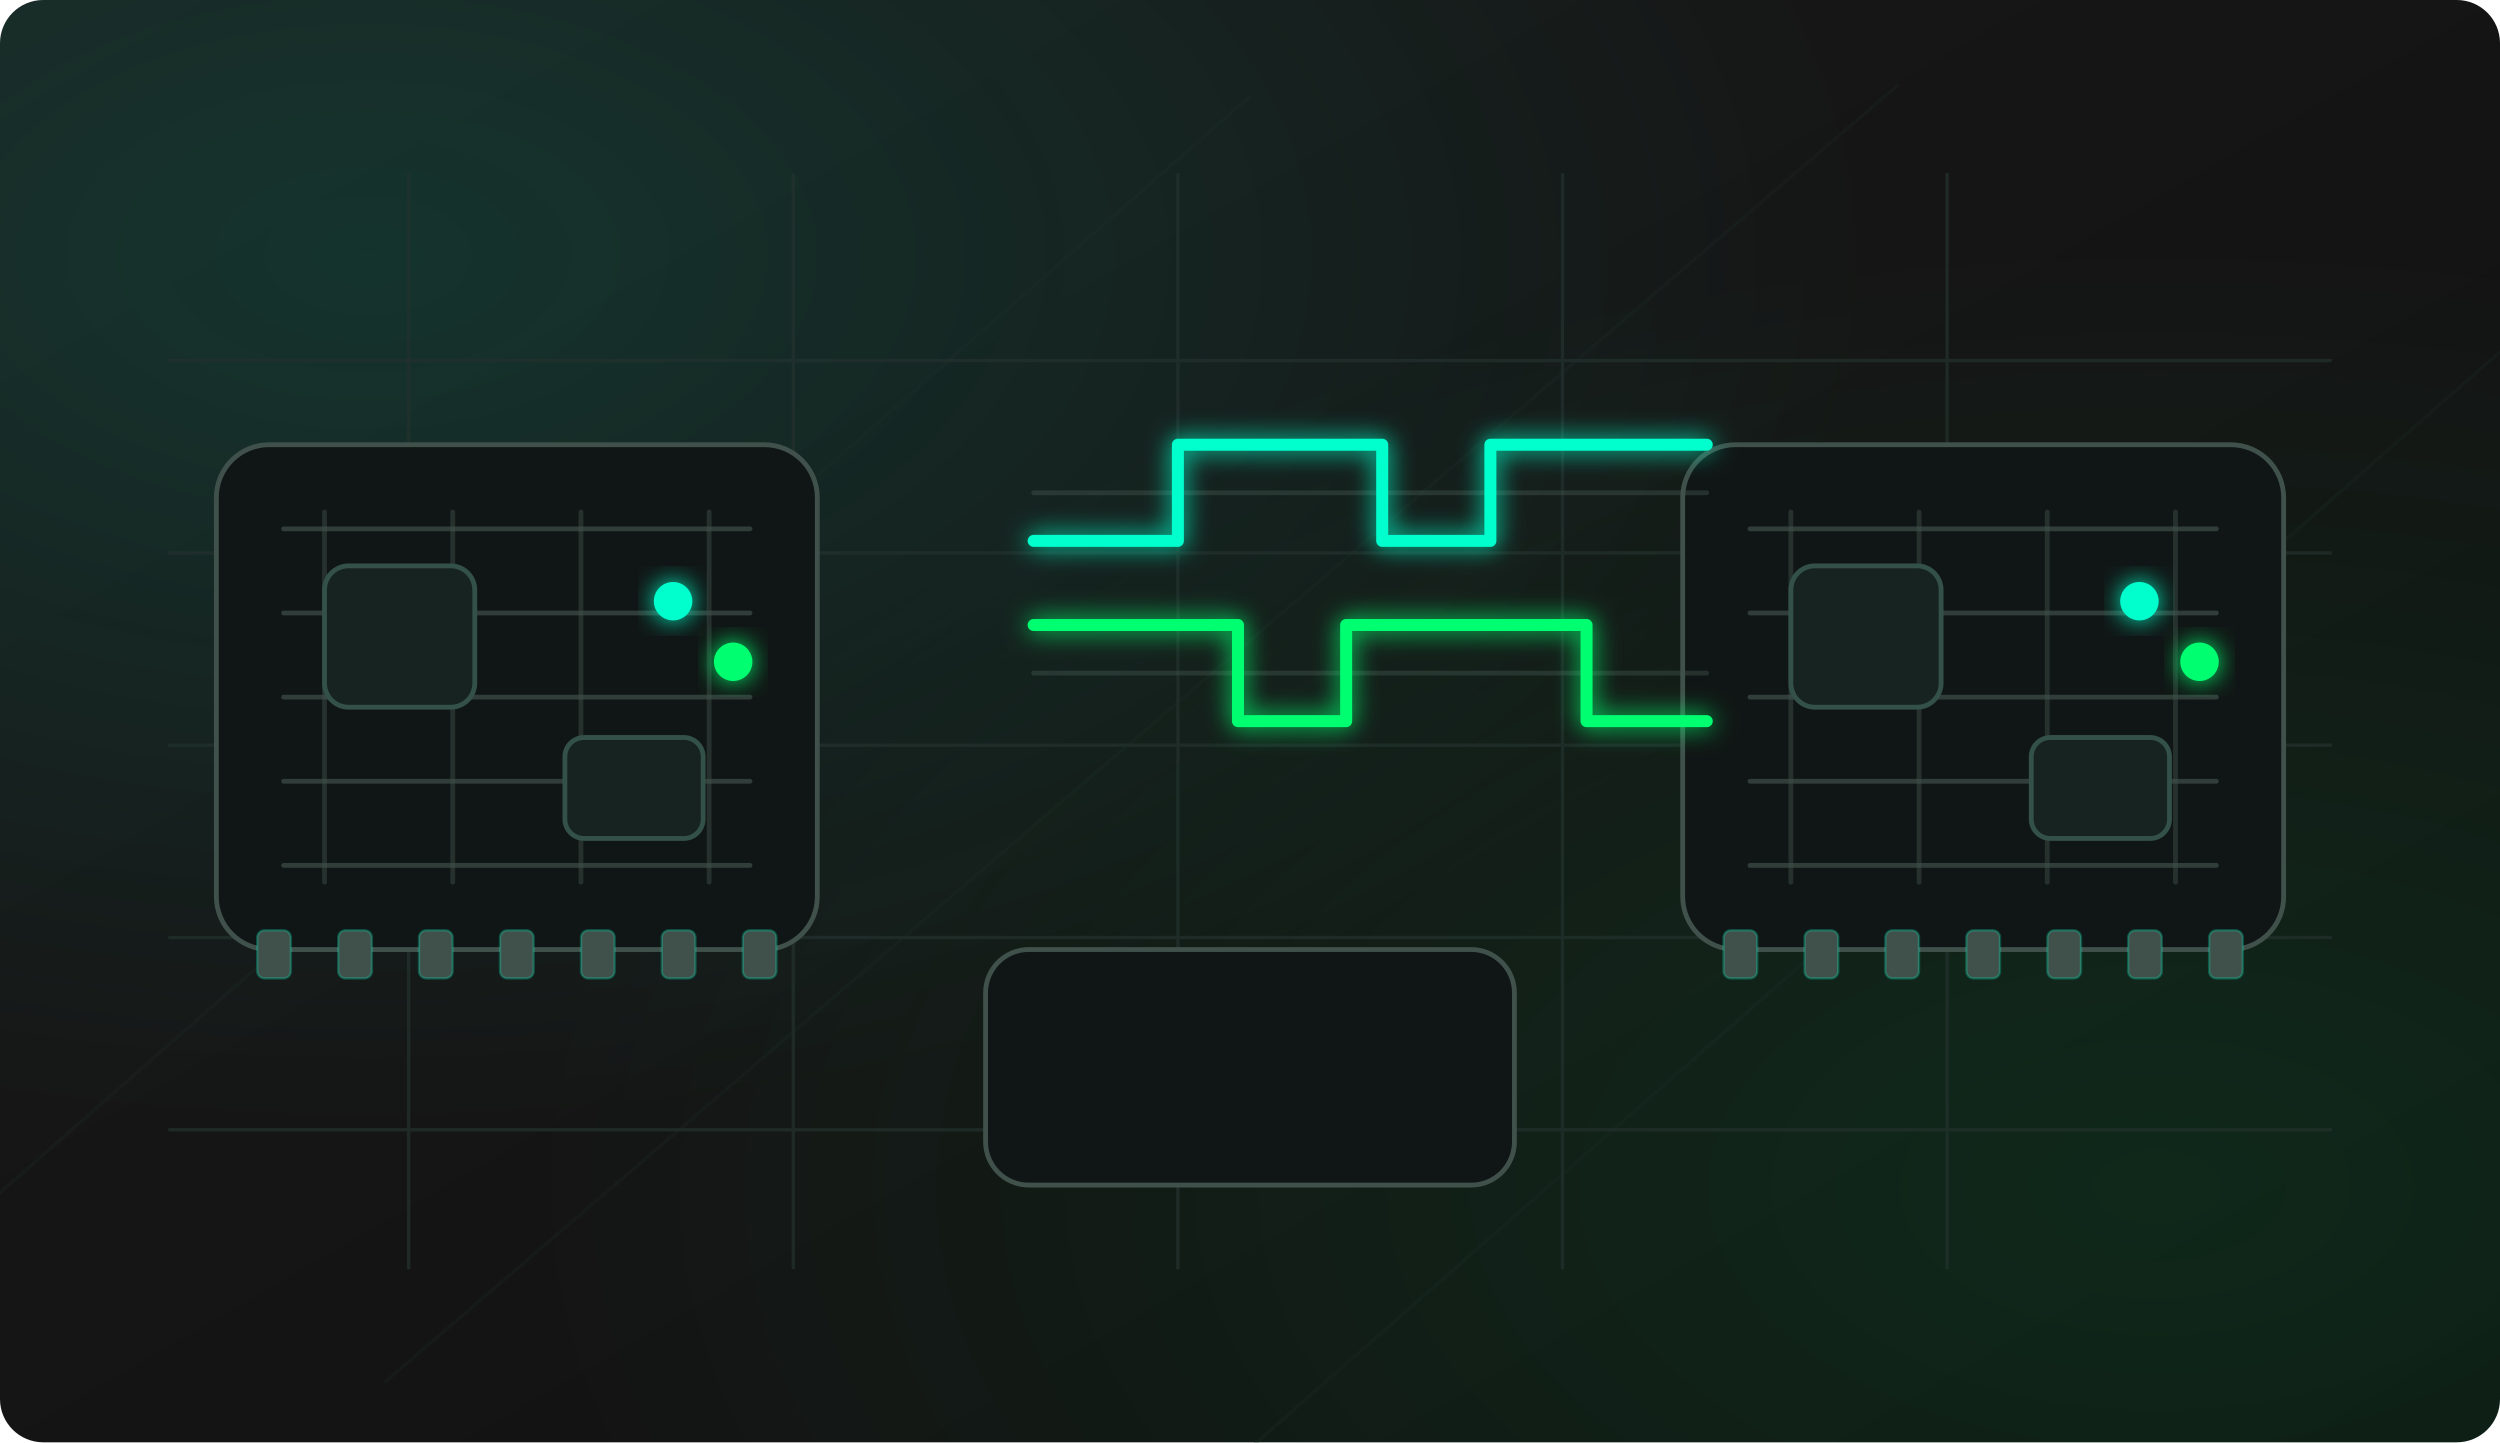
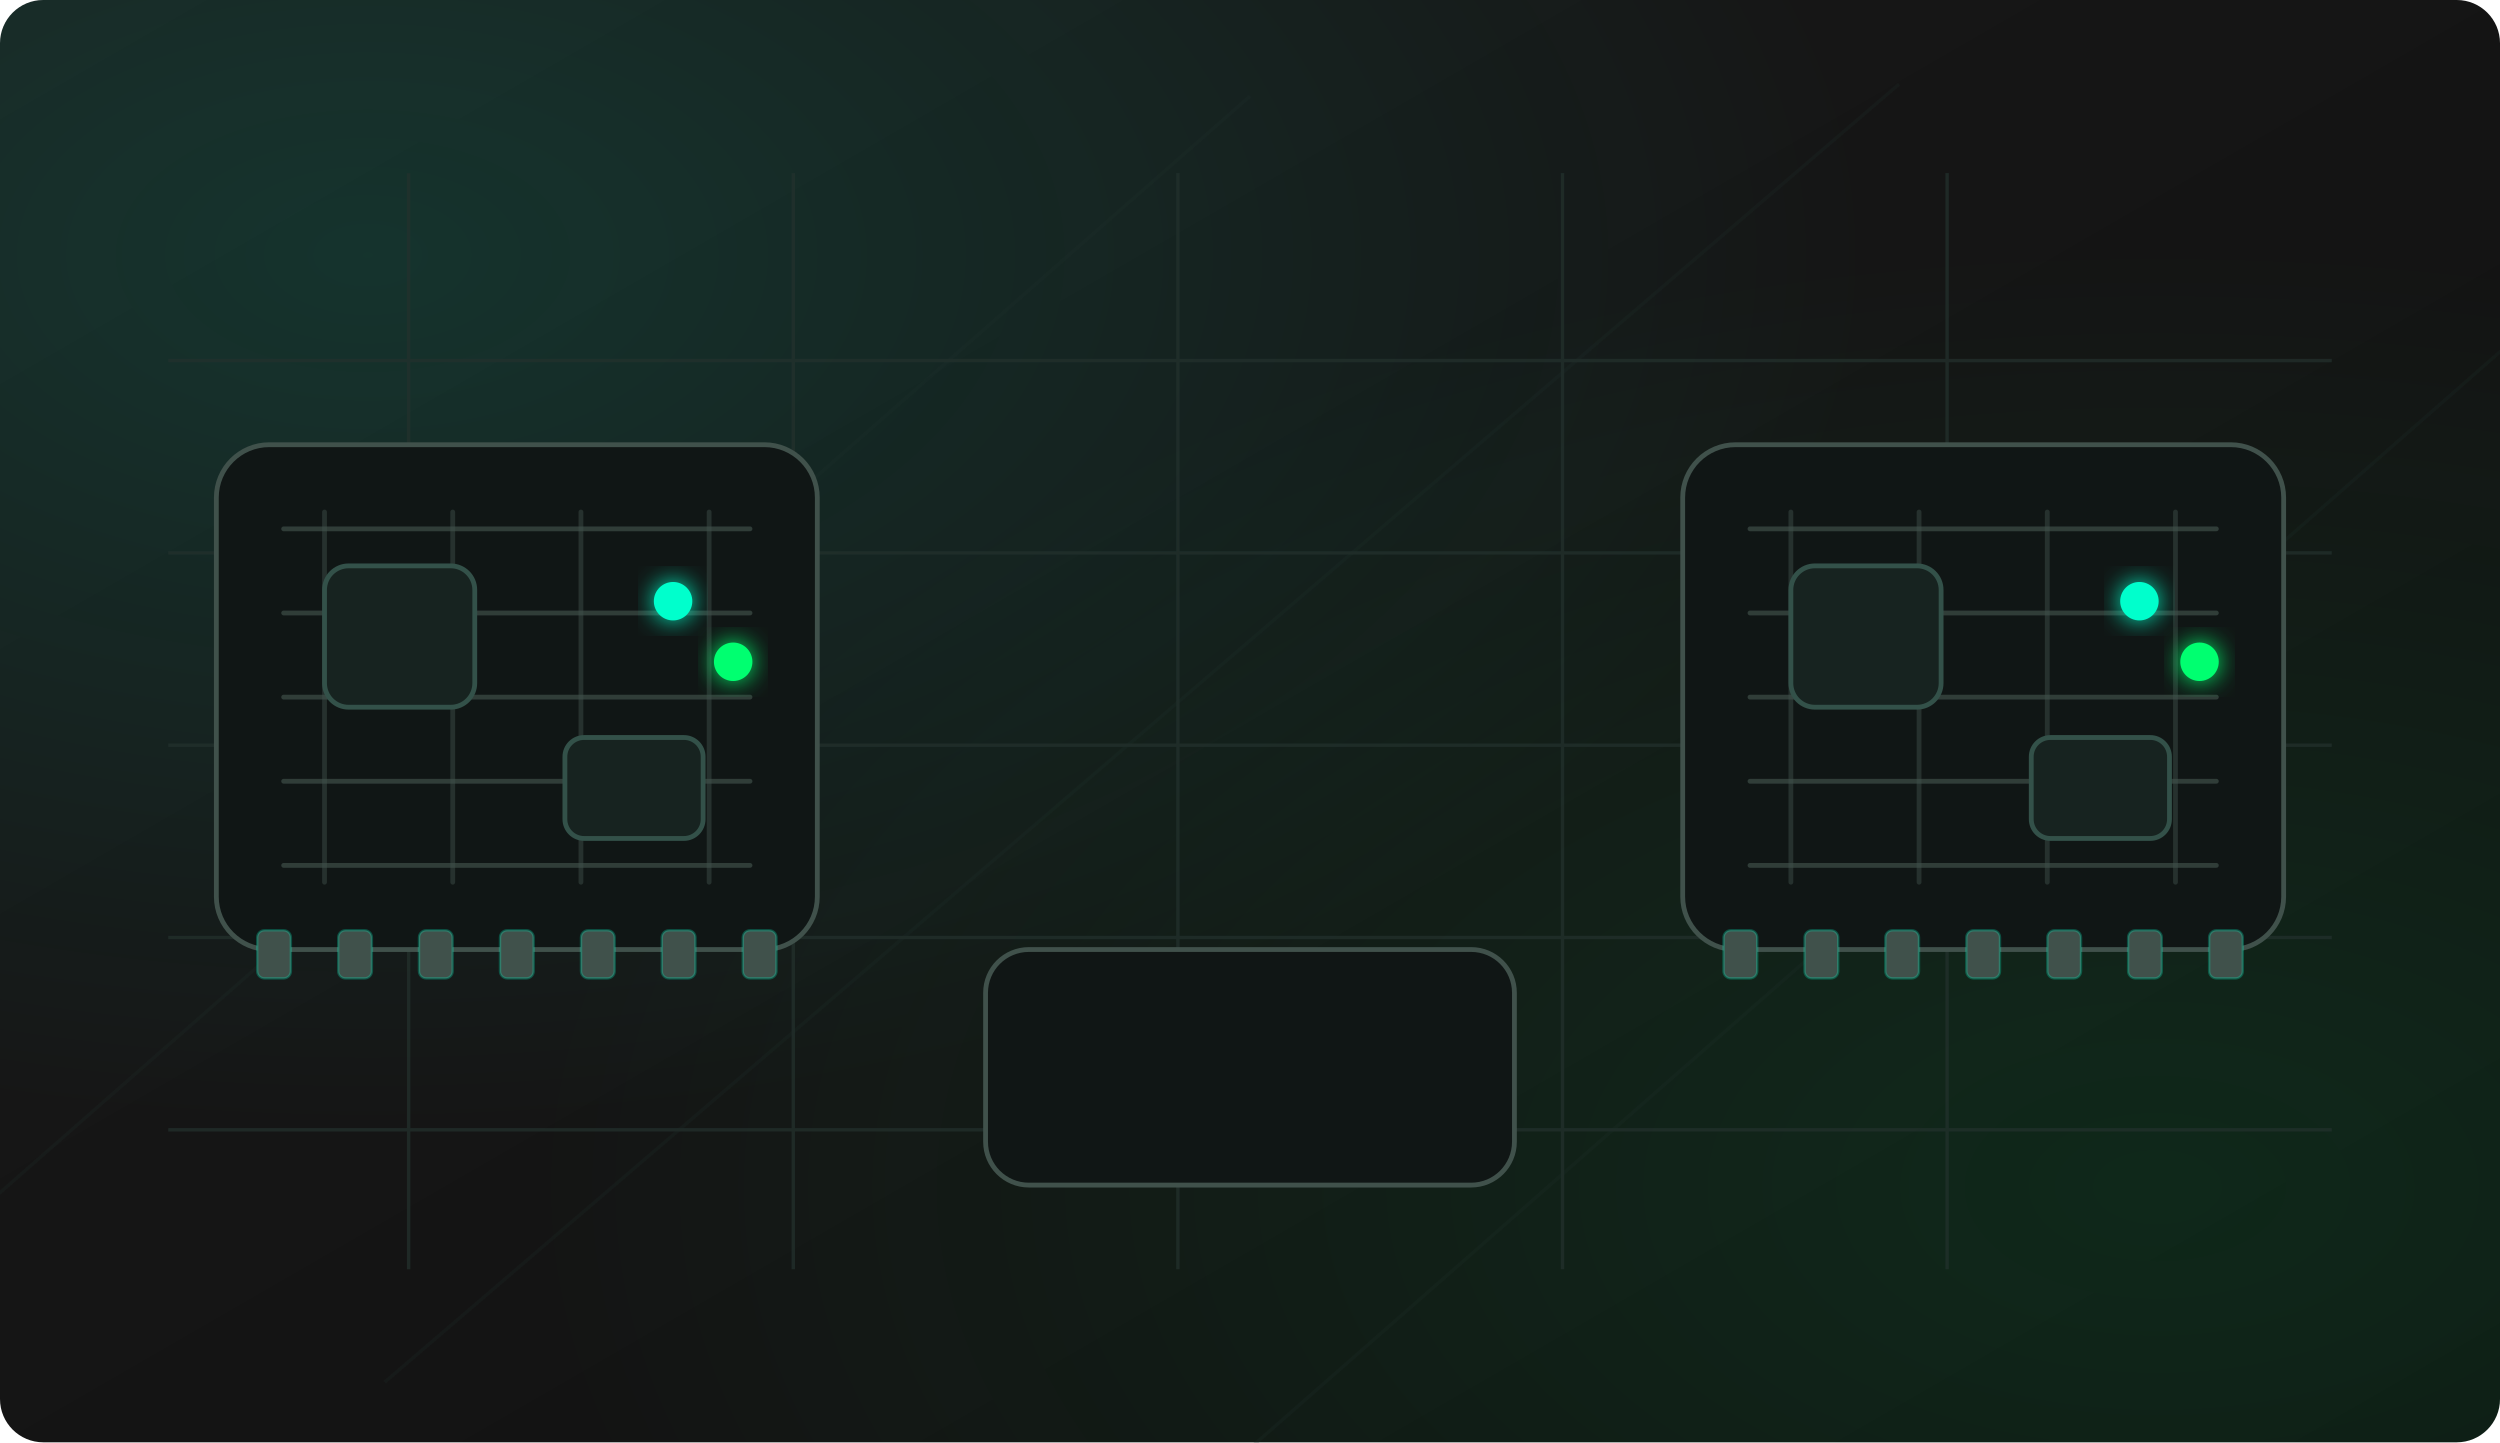
<svg xmlns="http://www.w3.org/2000/svg" viewBox="0 0 1040 600" role="img" aria-labelledby="title desc">
  <defs>
    <linearGradient id="bg" x1="0" x2="1" y1="0" y2="1">
      <stop offset="0" stop-color="#1a1a1a" />
      <stop offset="1" stop-color="#0f0f0f" />
    </linearGradient>
    <radialGradient id="cyanGlow" cx="15%" cy="18%" r="60%">
      <stop offset="0" stop-color="#00ffcc" stop-opacity=".12" />
      <stop offset="1" stop-color="#00ffcc" stop-opacity="0" />
    </radialGradient>
    <radialGradient id="greenGlow" cx="86%" cy="82%" r="65%">
      <stop offset="0" stop-color="#00ff70" stop-opacity=".10" />
      <stop offset="1" stop-color="#00ff70" stop-opacity="0" />
    </radialGradient>
    <filter id="glow" x="-40%" y="-40%" width="180%" height="180%">
      <feGaussianBlur stdDeviation="5" result="blur" />
      <feMerge>
        <feMergeNode in="blur" />
        <feMergeNode in="SourceGraphic" />
      </feMerge>
    </filter>
  </defs>
  <rect width="1040" height="600" rx="18" fill="url(#bg)" />
  <rect width="1040" height="600" rx="18" fill="url(#cyanGlow)" />
  <rect width="1040" height="600" rx="18" fill="url(#greenGlow)" />
  <g stroke="#22312d" stroke-width="1.4" opacity=".72">
    <path d="M70 470h900M70 390h900M70 310h900M70 230h900M70 150h900" />
    <path d="M170 72v456M330 72v456M490 72v456M650 72v456M810 72v456" />
    <path d="M-50 540L520 40M160 575L790 35M500 620L1070 120" opacity=".28" />
  </g>
  <rect x="90" y="185" width="250" height="210" rx="22" fill="#101615" stroke="#40514b" stroke-width="2" opacity="1" />
  <path d="M118 220.0 L312 220.0" fill="none" stroke="#40514b" stroke-width="2" stroke-linecap="round" stroke-linejoin="round" opacity="0.65" />
  <path d="M118 255.0 L312 255.0" fill="none" stroke="#40514b" stroke-width="2" stroke-linecap="round" stroke-linejoin="round" opacity="0.65" />
  <path d="M118 290.0 L312 290.0" fill="none" stroke="#40514b" stroke-width="2" stroke-linecap="round" stroke-linejoin="round" opacity="0.65" />
  <path d="M118 325.0 L312 325.0" fill="none" stroke="#40514b" stroke-width="2" stroke-linecap="round" stroke-linejoin="round" opacity="0.65" />
  <path d="M118 360.0 L312 360.0" fill="none" stroke="#40514b" stroke-width="2" stroke-linecap="round" stroke-linejoin="round" opacity="0.65" />
  <path d="M135.0 213 L135.0 367" fill="none" stroke="#40514b" stroke-width="2" stroke-linecap="round" stroke-linejoin="round" opacity="0.45" />
  <path d="M188.333 213 L188.333 367" fill="none" stroke="#40514b" stroke-width="2" stroke-linecap="round" stroke-linejoin="round" opacity="0.45" />
  <path d="M241.667 213 L241.667 367" fill="none" stroke="#40514b" stroke-width="2" stroke-linecap="round" stroke-linejoin="round" opacity="0.45" />
  <path d="M295.0 213 L295.0 367" fill="none" stroke="#40514b" stroke-width="2" stroke-linecap="round" stroke-linejoin="round" opacity="0.45" />
  <rect x="135.0" y="235.4" width="62.5" height="58.8" rx="10" fill="#172320" stroke="#335149" stroke-width="2" opacity="1" />
  <rect x="235.0" y="306.8" width="57.5" height="42.0" rx="8" fill="#172320" stroke="#335149" stroke-width="2" opacity="1" />
  <circle cx="280.0" cy="250.1" r="8" fill="#00ffcc" opacity="1" filter="url(#glow)" />
  <circle cx="305.0" cy="275.3" r="8" fill="#00ff70" opacity="1" filter="url(#glow)" />
  <rect x="107.0" y="387" width="14" height="20" rx="3" fill="#40514b" stroke="#00ffcc" stroke-opacity=".25" />
  <rect x="140.7" y="387" width="14" height="20" rx="3" fill="#40514b" stroke="#00ffcc" stroke-opacity=".25" />
  <rect x="174.3" y="387" width="14" height="20" rx="3" fill="#40514b" stroke="#00ffcc" stroke-opacity=".25" />
  <rect x="208.0" y="387" width="14" height="20" rx="3" fill="#40514b" stroke="#00ffcc" stroke-opacity=".25" />
  <rect x="241.7" y="387" width="14" height="20" rx="3" fill="#40514b" stroke="#00ffcc" stroke-opacity=".25" />
  <rect x="275.3" y="387" width="14" height="20" rx="3" fill="#40514b" stroke="#00ffcc" stroke-opacity=".25" />
  <rect x="309.0" y="387" width="14" height="20" rx="3" fill="#40514b" stroke="#00ffcc" stroke-opacity=".25" />
  <rect x="700" y="185" width="250" height="210" rx="22" fill="#101615" stroke="#40514b" stroke-width="2" opacity="1" />
  <path d="M728 220.0 L922 220.0" fill="none" stroke="#40514b" stroke-width="2" stroke-linecap="round" stroke-linejoin="round" opacity="0.65" />
  <path d="M728 255.0 L922 255.0" fill="none" stroke="#40514b" stroke-width="2" stroke-linecap="round" stroke-linejoin="round" opacity="0.65" />
  <path d="M728 290.0 L922 290.0" fill="none" stroke="#40514b" stroke-width="2" stroke-linecap="round" stroke-linejoin="round" opacity="0.65" />
  <path d="M728 325.0 L922 325.0" fill="none" stroke="#40514b" stroke-width="2" stroke-linecap="round" stroke-linejoin="round" opacity="0.65" />
  <path d="M728 360.0 L922 360.0" fill="none" stroke="#40514b" stroke-width="2" stroke-linecap="round" stroke-linejoin="round" opacity="0.65" />
  <path d="M745.0 213 L745.0 367" fill="none" stroke="#40514b" stroke-width="2" stroke-linecap="round" stroke-linejoin="round" opacity="0.45" />
  <path d="M798.333 213 L798.333 367" fill="none" stroke="#40514b" stroke-width="2" stroke-linecap="round" stroke-linejoin="round" opacity="0.45" />
  <path d="M851.667 213 L851.667 367" fill="none" stroke="#40514b" stroke-width="2" stroke-linecap="round" stroke-linejoin="round" opacity="0.45" />
  <path d="M905.0 213 L905.0 367" fill="none" stroke="#40514b" stroke-width="2" stroke-linecap="round" stroke-linejoin="round" opacity="0.45" />
  <rect x="745.0" y="235.4" width="62.5" height="58.8" rx="10" fill="#172320" stroke="#335149" stroke-width="2" opacity="1" />
  <rect x="845.0" y="306.8" width="57.5" height="42.0" rx="8" fill="#172320" stroke="#335149" stroke-width="2" opacity="1" />
  <circle cx="890.0" cy="250.1" r="8" fill="#00ffcc" opacity="1" filter="url(#glow)" />
  <circle cx="915.0" cy="275.3" r="8" fill="#00ff70" opacity="1" filter="url(#glow)" />
  <rect x="717.0" y="387" width="14" height="20" rx="3" fill="#40514b" stroke="#00ffcc" stroke-opacity=".25" />
  <rect x="750.7" y="387" width="14" height="20" rx="3" fill="#40514b" stroke="#00ffcc" stroke-opacity=".25" />
  <rect x="784.3" y="387" width="14" height="20" rx="3" fill="#40514b" stroke="#00ffcc" stroke-opacity=".25" />
  <rect x="818.0" y="387" width="14" height="20" rx="3" fill="#40514b" stroke="#00ffcc" stroke-opacity=".25" />
  <rect x="851.7" y="387" width="14" height="20" rx="3" fill="#40514b" stroke="#00ffcc" stroke-opacity=".25" />
  <rect x="885.3" y="387" width="14" height="20" rx="3" fill="#40514b" stroke="#00ffcc" stroke-opacity=".25" />
  <rect x="919.0" y="387" width="14" height="20" rx="3" fill="#40514b" stroke="#00ffcc" stroke-opacity=".25" />
  <rect x="410" y="395" width="220" height="98" rx="18" fill="#101615" stroke="#40514b" stroke-width="2" opacity="1" />
  <path d="M340 250 L700 250" fill="none" stroke="#00ffcc" stroke-width="8" stroke-linecap="round" stroke-linejoin="round" opacity="1" filter="url(#glow)" />
  <path d="M700 320 L340 320" fill="none" stroke="#00ff70" stroke-width="8" stroke-linecap="round" stroke-linejoin="round" opacity="1" filter="url(#glow)" />
  <path d="M520 250 L520 395" fill="none" stroke="#34b0ff" stroke-width="7" stroke-linecap="round" stroke-linejoin="round" opacity="1" filter="url(#glow)" />
-   <path d="M430 205 L710 205" fill="none" stroke="#40514b" stroke-width="2" stroke-linecap="round" stroke-linejoin="round" opacity="0.45" />
-   <path d="M430 225 L490 225 L490 185 L575 185 L575 225 L620 225 L620 185 L710 185" fill="none" stroke="#00ffcc" stroke-width="5" stroke-linecap="round" stroke-linejoin="round" opacity="1" filter="url(#glow)" />
-   <path d="M430 280 L710 280" fill="none" stroke="#40514b" stroke-width="2" stroke-linecap="round" stroke-linejoin="round" opacity="0.45" />
-   <path d="M430 260 L515 260 L515 300 L560 300 L560 260 L660 260 L660 300 L710 300" fill="none" stroke="#00ff70" stroke-width="5" stroke-linecap="round" stroke-linejoin="round" opacity="1" filter="url(#glow)" />
</svg>
